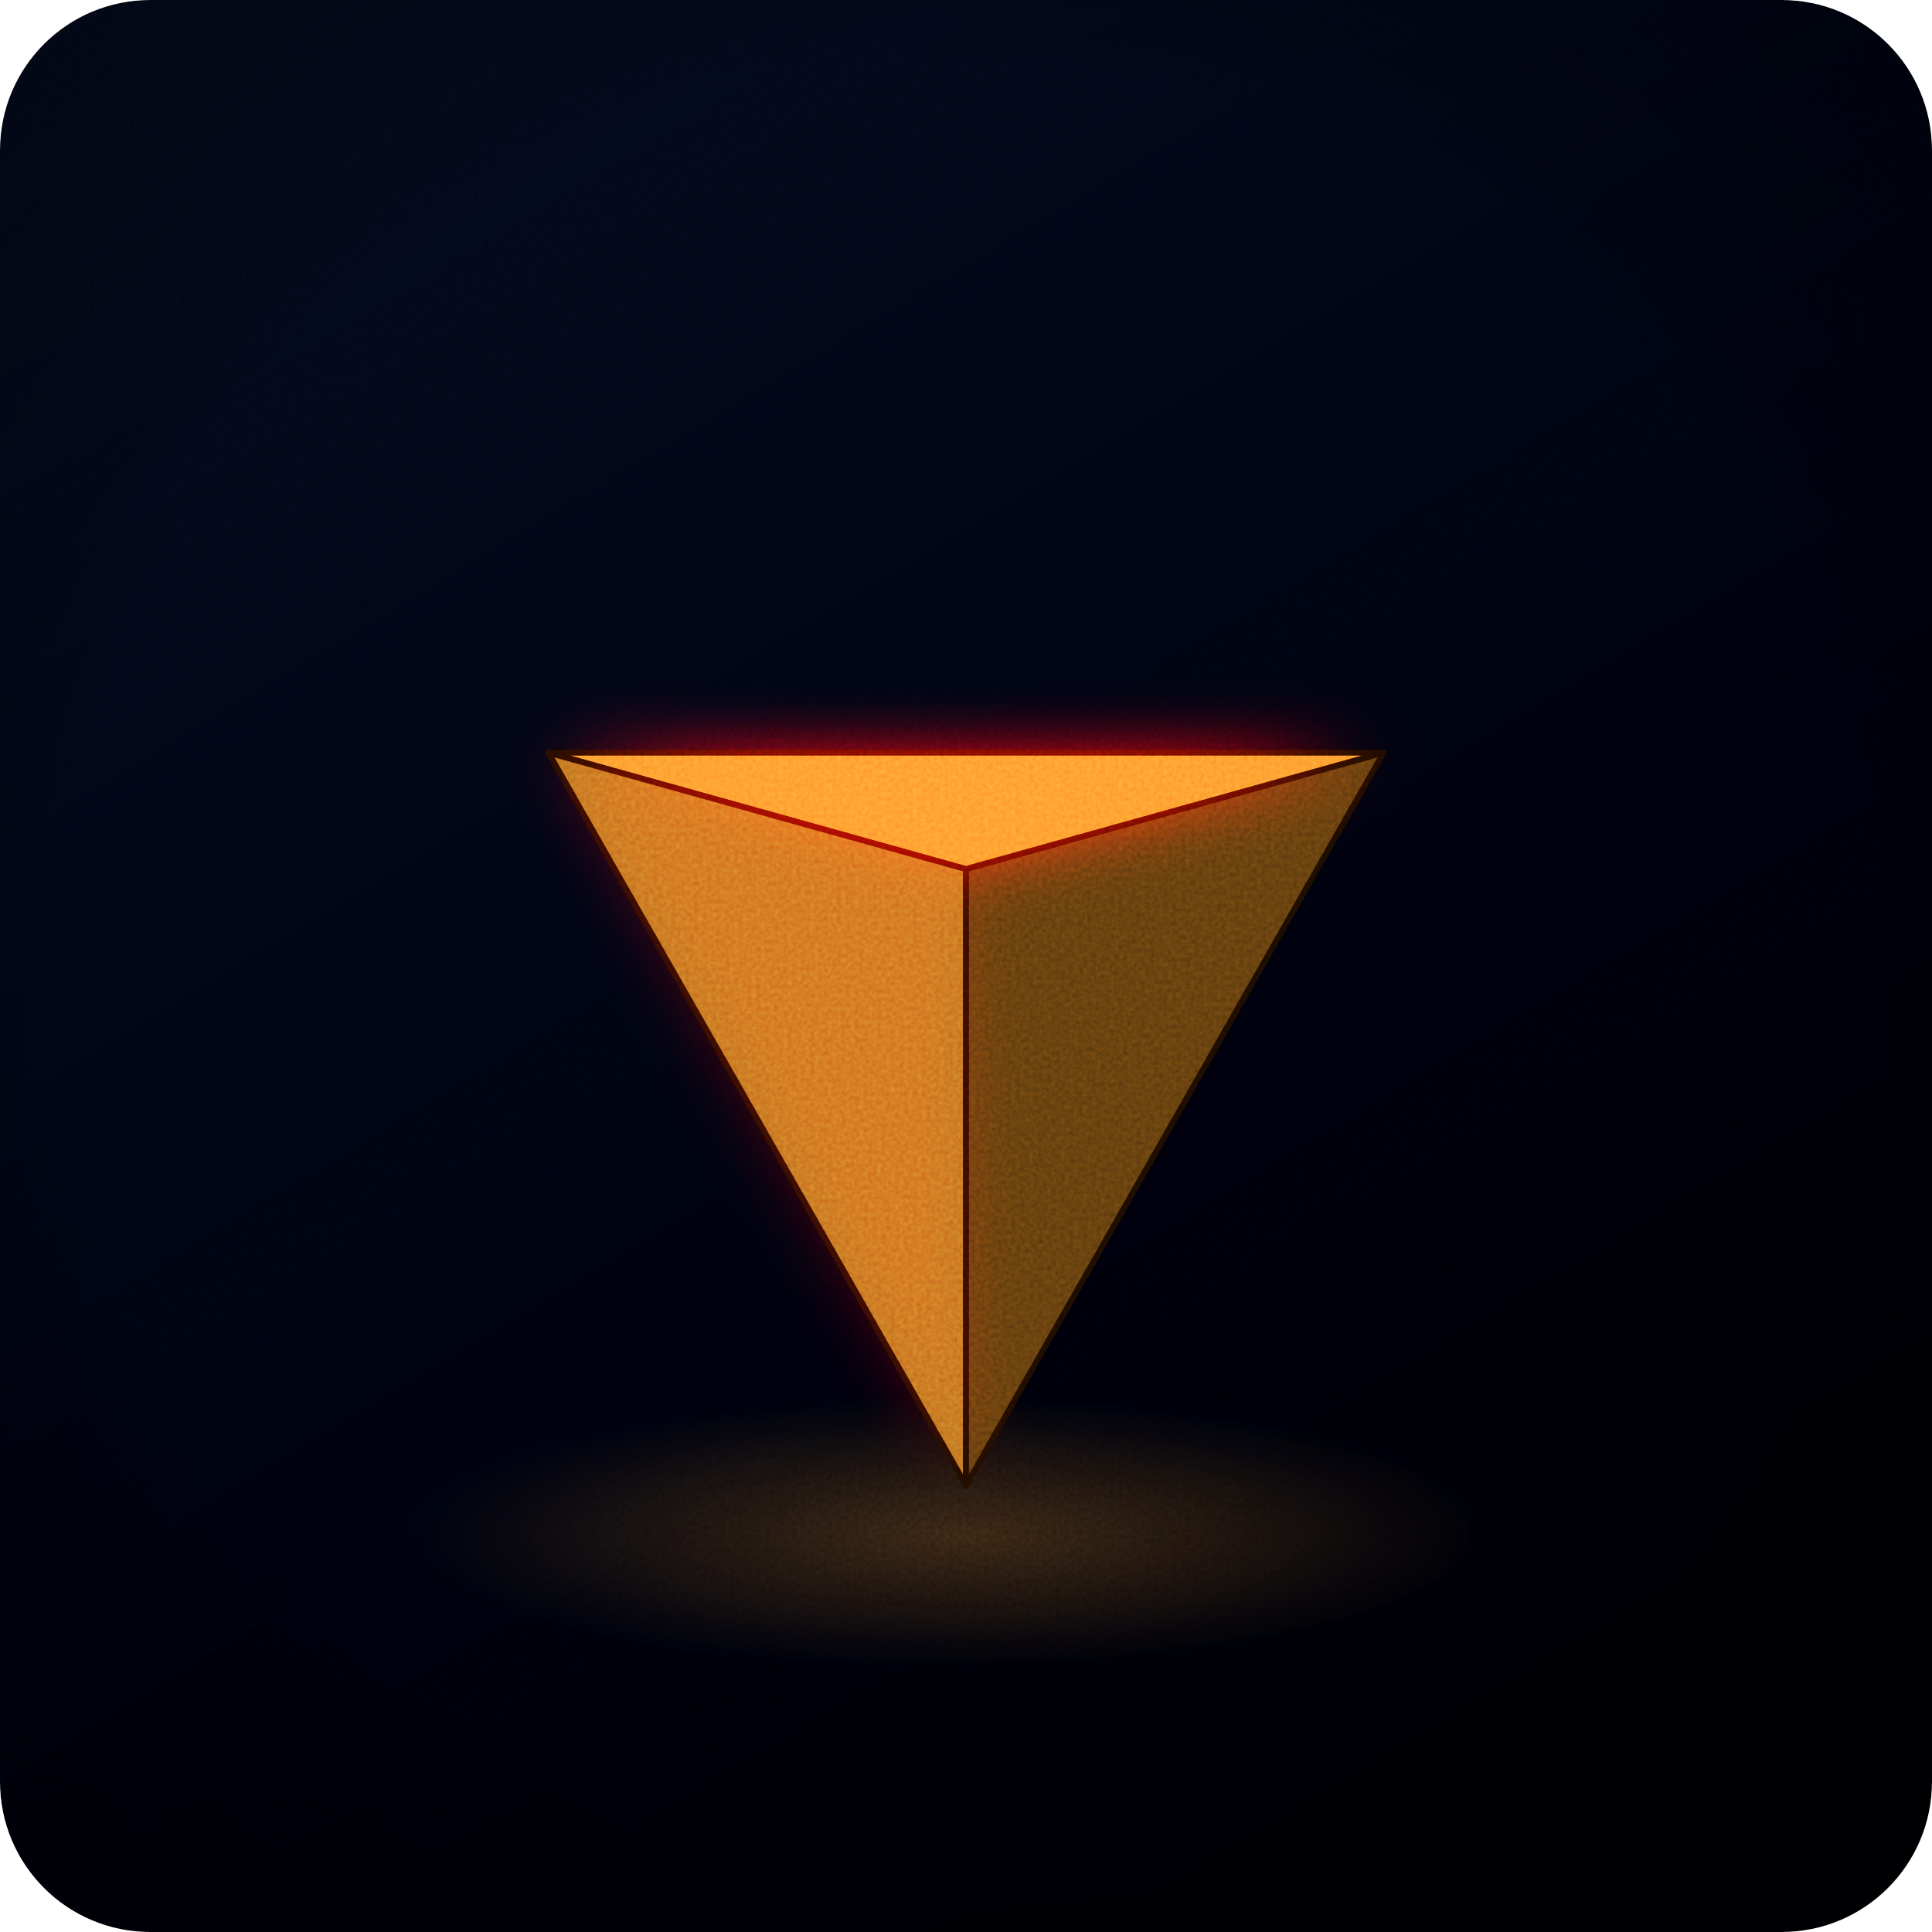
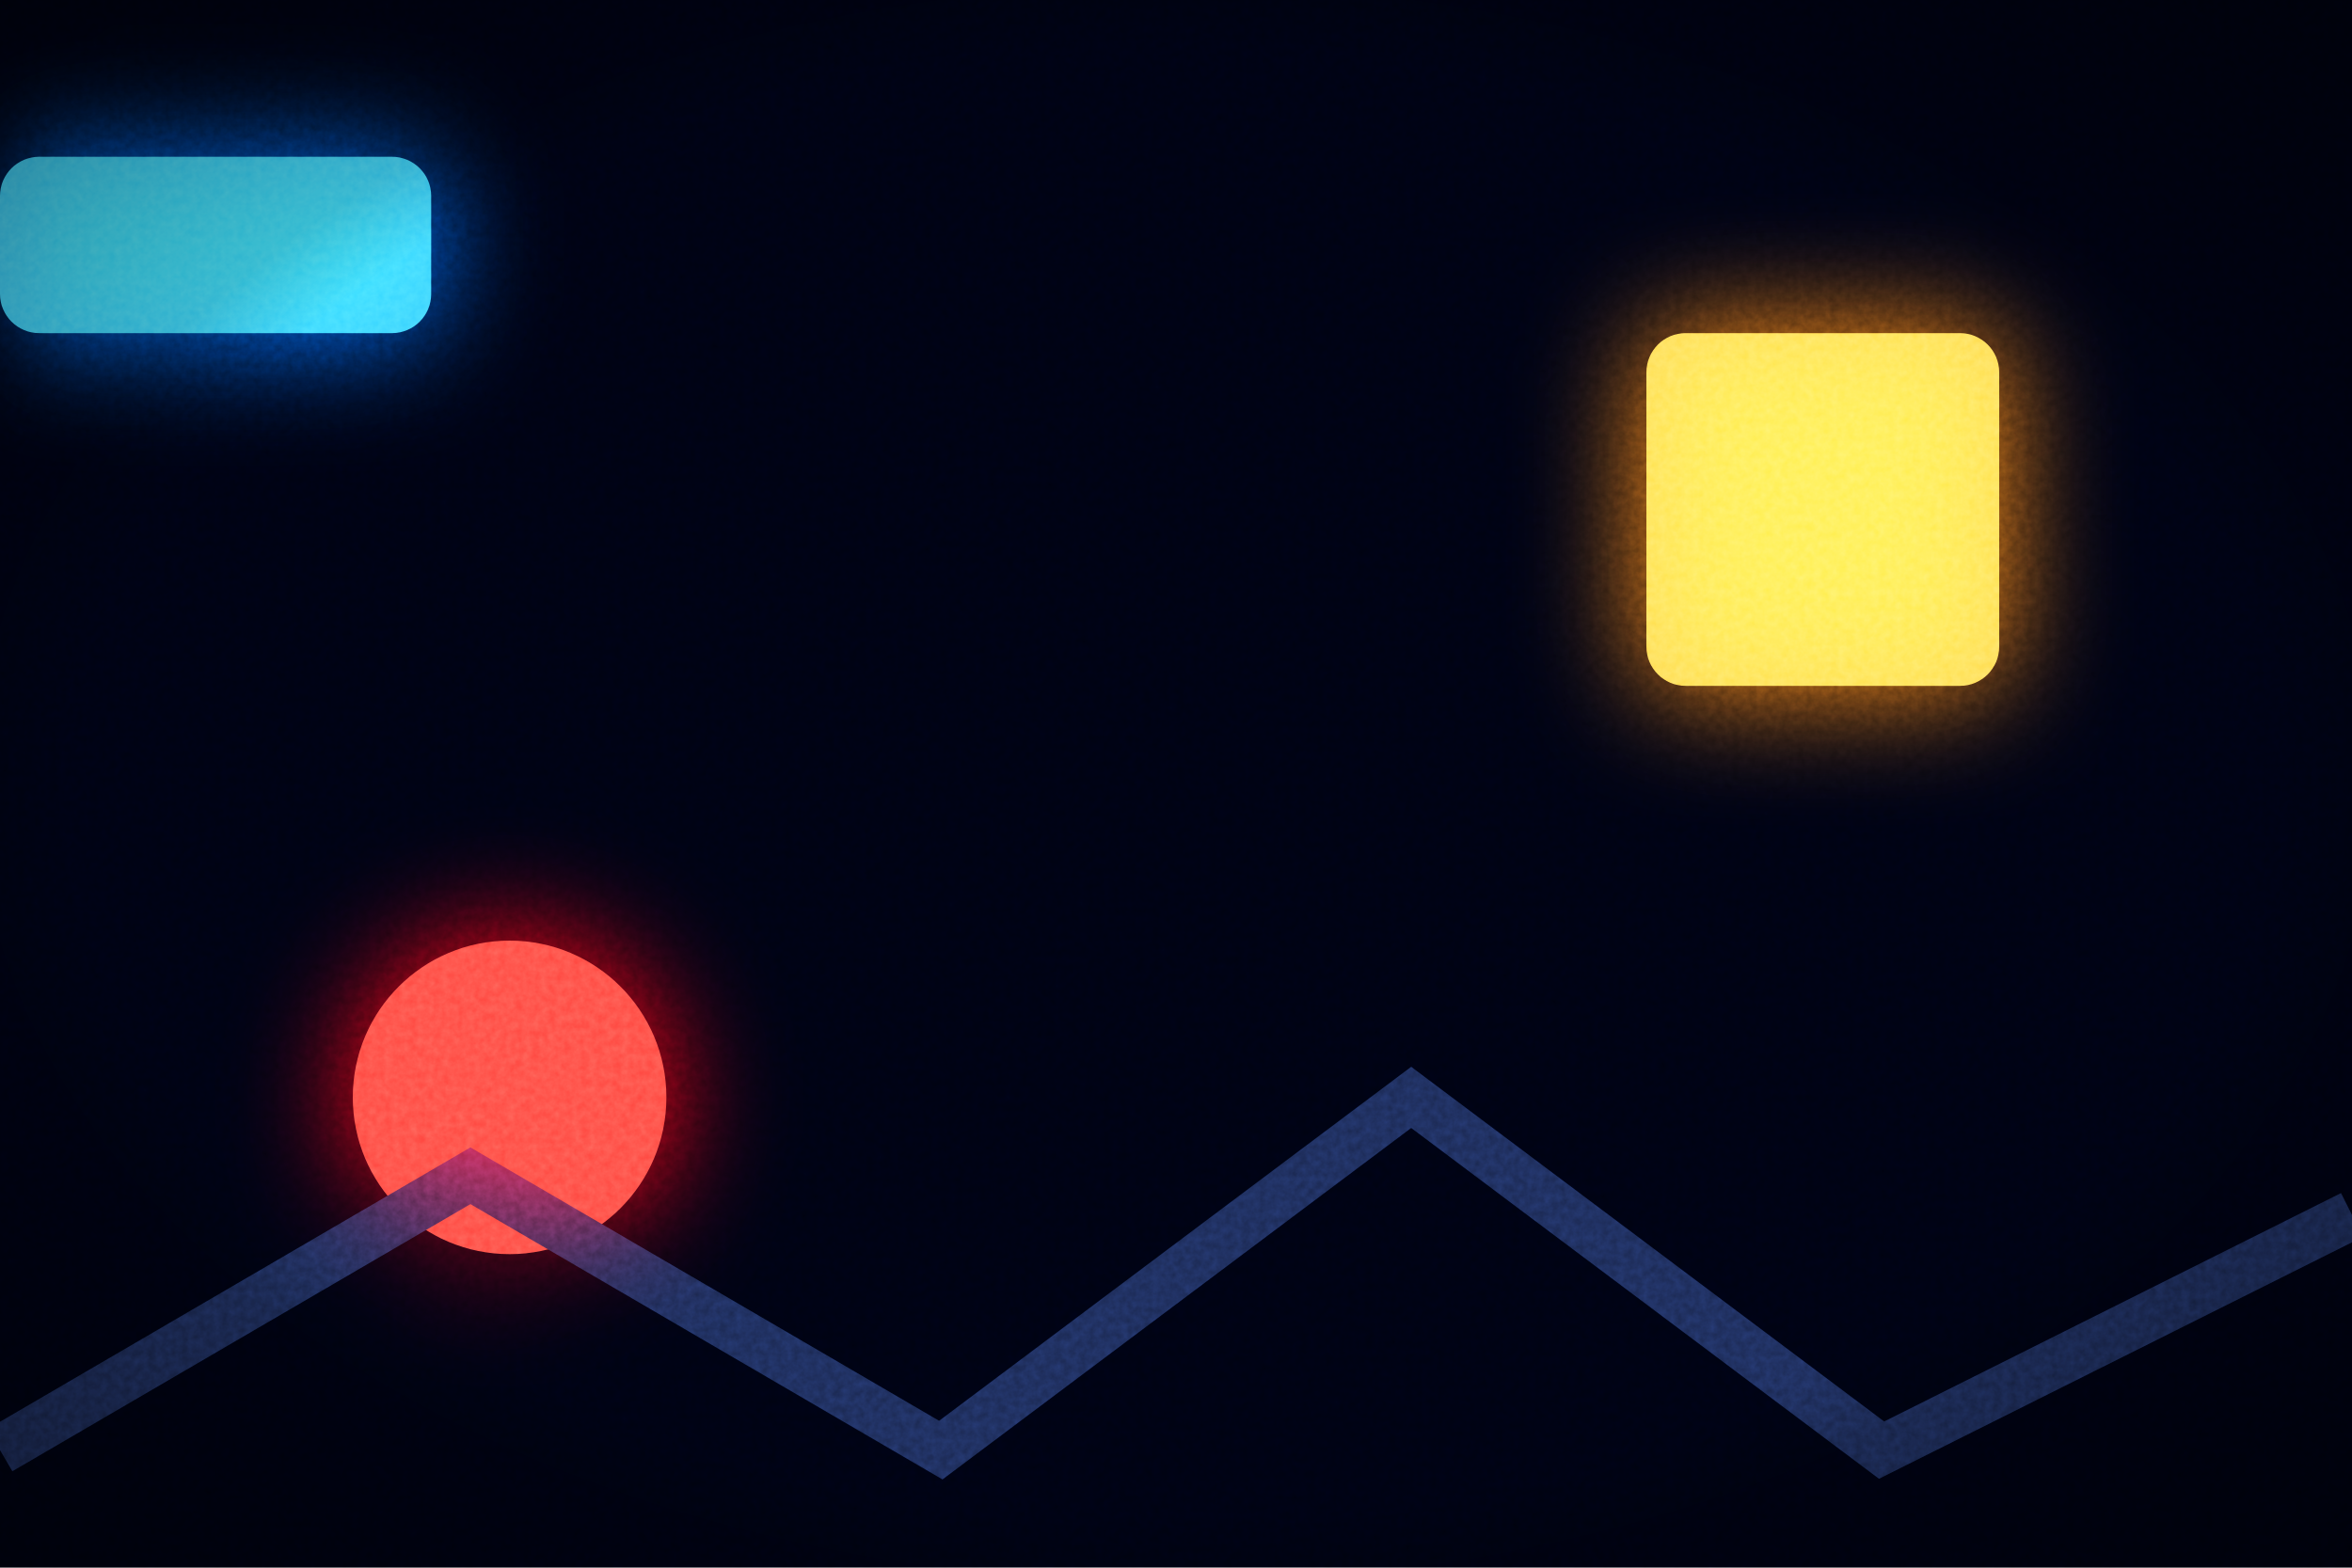
- <svg xmlns="http://www.w3.org/2000/svg" viewBox="0 0 360 360" width="360" height="360">
+ <svg xmlns="http://www.w3.org/2000/svg" viewBox="0 0 240 160" width="240" height="160">
  <defs>
-     <linearGradient id="backdrop" x1="0" y1="0" x2="0.6" y2="1">
-       <stop offset="0" stop-color="#141a2e" />
-       <stop offset="1" stop-color="#070912" />
-     </linearGradient>
-     <radialGradient id="pool" cx="0.5" cy="0.5" r="0.5">
-       <stop offset="0" stop-color="#f0a13c" stop-opacity="0.26" />
-       <stop offset="1" stop-color="#f0a13c" stop-opacity="0" />
-     </radialGradient>
-   </defs>
-   <defs>
-     <filter id="vctrfx-oanip5-filter-0" color-interpolation-filters="sRGB" x="-35%" y="-35%" width="170%" height="170%">
+     <filter id="vctrfx-1r3q2d-filter-0" color-interpolation-filters="sRGB" x="-35%" y="-35%" width="170%" height="170%">
      <feComponentTransfer in="SourceGraphic" result="vctrfx-pass-0">
        <feFuncR type="linear" slope="1.12" intercept="-0.06" />
        <feFuncG type="linear" slope="1.12" intercept="-0.06" />
        <feFuncB type="linear" slope="1.12" intercept="-0.06" />
      </feComponentTransfer>
-       <feComponentTransfer in="vctrfx-pass-0" result="vctrfx-oanip5-bloom-bright-1">
+       <feComponentTransfer in="vctrfx-pass-0" result="vctrfx-1r3q2d-bloom-bright-1">
        <feFuncR type="linear" slope="3.125" intercept="-2.125" />
        <feFuncG type="linear" slope="3.125" intercept="-2.125" />
        <feFuncB type="linear" slope="3.125" intercept="-2.125" />
      </feComponentTransfer>
-       <feGaussianBlur in="vctrfx-oanip5-bloom-bright-1" stdDeviation="6" result="vctrfx-oanip5-bloom-spread-1" />
-       <feComponentTransfer in="vctrfx-oanip5-bloom-spread-1" result="vctrfx-oanip5-bloom-boost-1">
+       <feGaussianBlur in="vctrfx-1r3q2d-bloom-bright-1" stdDeviation="6" result="vctrfx-1r3q2d-bloom-spread-1" />
+       <feComponentTransfer in="vctrfx-1r3q2d-bloom-spread-1" result="vctrfx-1r3q2d-bloom-boost-1">
        <feFuncR type="linear" slope="1.1" />
        <feFuncG type="linear" slope="1.1" />
        <feFuncB type="linear" slope="1.1" />
      </feComponentTransfer>
-       <feBlend in="vctrfx-pass-0" in2="vctrfx-oanip5-bloom-boost-1" mode="screen" result="vctrfx-pass-1" />
-       <feTurbulence type="fractalNoise" baseFrequency="1.2" numOctaves="3" stitchTiles="stitch" seed="244" result="vctrfx-oanip5-grain-noise-2">
+       <feBlend in="vctrfx-pass-0" in2="vctrfx-1r3q2d-bloom-boost-1" mode="screen" result="vctrfx-pass-1" />
+       <feTurbulence type="fractalNoise" baseFrequency="1.2" numOctaves="3" stitchTiles="stitch" seed="244" result="vctrfx-1r3q2d-grain-noise-2">
        <animate attributeName="seed" values="13;112;277;203;230;384;243;274;13" dur="0.667s" calcMode="discrete" repeatCount="indefinite" />
      </feTurbulence>
-       <feColorMatrix in="vctrfx-oanip5-grain-noise-2" type="saturate" values="0" result="vctrfx-oanip5-grain-mono-2" />
-       <feComponentTransfer in="vctrfx-oanip5-grain-mono-2" result="vctrfx-oanip5-grain-level-2">
+       <feColorMatrix in="vctrfx-1r3q2d-grain-noise-2" type="saturate" values="0" result="vctrfx-1r3q2d-grain-mono-2" />
+       <feComponentTransfer in="vctrfx-1r3q2d-grain-mono-2" result="vctrfx-1r3q2d-grain-level-2">
        <feFuncR type="linear" slope="0.26" intercept="0.37" />
        <feFuncG type="linear" slope="0.26" intercept="0.37" />
        <feFuncB type="linear" slope="0.26" intercept="0.37" />
        <feFuncA type="table" tableValues="1 1" />
      </feComponentTransfer>
-       <feBlend in="vctrfx-oanip5-grain-level-2" in2="vctrfx-pass-1" mode="overlay" result="vctrfx-oanip5-grain-blend-2" />
-       <feComposite in="vctrfx-oanip5-grain-blend-2" in2="vctrfx-pass-1" operator="in" result="vctrfx-out-2" />
+       <feBlend in="vctrfx-1r3q2d-grain-level-2" in2="vctrfx-pass-1" mode="overlay" result="vctrfx-1r3q2d-grain-blend-2" />
+       <feComposite in="vctrfx-1r3q2d-grain-blend-2" in2="vctrfx-pass-1" operator="in" result="vctrfx-out-2" />
    </filter>
-     <clipPath id="vctrfx-oanip5-clip" clipPathUnits="userSpaceOnUse">
-       <rect width="360" height="360" rx="28" />
+     <clipPath id="vctrfx-1r3q2d-clip" clipPathUnits="userSpaceOnUse">
+       <rect width="240" height="160" />
    </clipPath>
-     <radialGradient id="vctrfx-oanip5-vignette-3" cx="50%" cy="50%" r="75%">
+     <radialGradient id="vctrfx-1r3q2d-vignette-3" cx="50%" cy="50%" r="75%">
      <stop offset="0.62" stop-color="#000000" stop-opacity="0" />
      <stop offset="0.677" stop-color="#000000" stop-opacity="0.175" />
      <stop offset="1" stop-color="#000000" stop-opacity="0.5" />
    </radialGradient>
  </defs>
-   <g clip-path="url(#vctrfx-oanip5-clip)">
-     <g filter="url(#vctrfx-oanip5-filter-0)">
-       <rect width="360" height="360" rx="28" fill="url(#backdrop)" />
-       <ellipse cx="180" cy="286" rx="104" ry="26" fill="url(#pool)" />
-       <g stroke-linejoin="round">
-         <polygon points="180,161.95 257.82,140.24 102.18,140.24" fill="#f0a13c" opacity="1" stroke="#2a1a08" stroke-width="1.1" stroke-linejoin="round">
-           <animate attributeName="points" values="180,161.95 257.82,140.24 102.18,140.24;192.07,161.84 251.77,139.26 96.75,141.3;203.93,161.54 245.15,138.38 92.04,142.45;215.38,161.04 238.04,137.6 88.12,143.67;226.24,160.36 230.51,136.91 85.06,144.97;236.34,159.51 222.62,136.33 82.94,146.32;245.53,158.52 214.44,135.85 81.83,147.71;253.71,157.39 206.03,135.48 81.8,149.14;260.78,156.15 197.45,135.21 82.89,150.58;266.67,154.83 188.75,135.05 85.16,152.03;271.37,153.45 180,135 88.63,153.45;274.84,152.03 171.25,135.05 93.33,154.83;277.11,150.58 162.55,135.21 99.22,156.15;278.2,149.14 153.97,135.48 106.29,157.39;278.17,147.71 145.56,135.85 114.47,158.52;277.06,146.32 137.38,136.33 123.66,159.51;274.94,144.97 129.49,136.91 133.76,160.36;271.88,143.67 121.96,137.6 144.62,161.04;267.96,142.45 114.85,138.38 156.07,161.54;263.25,141.3 108.23,139.26 167.93,161.84;257.82,140.24 102.18,140.24 180,161.95;251.77,139.26 96.75,141.3 192.07,161.84;245.15,138.38 92.04,142.45 203.93,161.54;238.04,137.6 88.12,143.67 215.38,161.04;230.51,136.91 85.06,144.97 226.24,160.36;222.62,136.33 82.94,146.32 236.34,159.51;214.44,135.85 81.83,147.71 245.53,158.52;206.03,135.48 81.8,149.14 253.71,157.39;197.45,135.21 82.89,150.58 260.78,156.15;188.75,135.05 85.16,152.03 266.67,154.83;180,135 88.63,153.45 271.37,153.45;171.25,135.05 93.33,154.83 274.84,152.03;162.55,135.21 99.22,156.15 277.11,150.58;153.97,135.48 106.29,157.39 278.2,149.14;145.56,135.85 114.47,158.52 278.17,147.71;137.38,136.33 123.66,159.51 277.06,146.32;129.49,136.91 133.76,160.36 274.94,144.97;121.96,137.6 144.62,161.04 271.88,143.67;114.85,138.38 156.07,161.54 267.96,142.45;108.23,139.26 167.93,161.84 263.25,141.3;102.18,140.24 180,161.95 257.82,140.24;96.75,141.3 192.07,161.84 251.77,139.26;92.04,142.45 203.93,161.54 245.15,138.38;88.12,143.67 215.38,161.04 238.04,137.6;85.06,144.97 226.24,160.36 230.51,136.91;82.94,146.32 236.34,159.51 222.62,136.33;81.83,147.71 245.53,158.52 214.44,135.85;81.8,149.14 253.71,157.39 206.03,135.48;82.89,150.58 260.78,156.15 197.45,135.21;85.16,152.03 266.67,154.83 188.75,135.05;88.63,153.45 271.37,153.45 180,135;93.33,154.83 274.84,152.03 171.25,135.05;99.22,156.15 277.11,150.58 162.55,135.21;106.29,157.39 278.2,149.14 153.97,135.48;114.47,158.52 278.17,147.71 145.56,135.85;123.66,159.51 277.06,146.32 137.38,136.33;133.76,160.36 274.94,144.97 129.49,136.91;144.62,161.04 271.88,143.67 121.96,137.6;156.07,161.54 267.96,142.45 114.85,138.38;167.93,161.84 263.25,141.3 108.23,139.26;180,161.95 257.82,140.24 102.18,140.24" dur="7s" repeatCount="indefinite" calcMode="linear" />
-           <animate attributeName="fill" values="#f0a13c;#f0a13c;#f0a13c;#f0a13c;#f0a13c;#f0a13c;#f0a13c;#f0a13c;#f0a13c;#f0a13c;#f0a13c;#f0a13c;#f0a13c;#f0a13c;#f0a13c;#f0a13c;#f0a13c;#f0a13c;#f0a13c;#f0a13c;#f0a13c;#f0a13c;#f0a13c;#f0a13c;#f0a13c;#f0a13c;#f0a13c;#f0a13c;#f0a13c;#f0a13c;#f0a13c;#f0a13c;#f0a13c;#f0a13c;#f0a13c;#f0a13c;#f0a13c;#f0a13c;#f0a13c;#f0a13c;#f0a13c;#f0a13c;#f0a13c;#f0a13c;#f0a13c;#f0a13c;#f0a13c;#f0a13c;#f0a13c;#f0a13c;#f0a13c;#f0a13c;#f0a13c;#f0a13c;#f0a13c;#f0a13c;#f0a13c;#f0a13c;#f0a13c;#f0a13c;#f0a13c" dur="7s" repeatCount="indefinite" calcMode="linear" />
-           <animate attributeName="opacity" values="1;1;1;1;1;1;1;1;1;1;1;1;1;1;1;1;1;1;1;1;1;1;1;1;1;1;1;1;1;1;1;1;1;1;1;1;1;1;1;1;1;1;1;1;1;1;1;1;1;1;1;1;1;1;1;1;1;1;1;1;1" dur="7s" repeatCount="indefinite" calcMode="linear" />
-         </polygon>
-         <polygon points="180,161.95 102.18,140.24 180,276.79" fill="#bd7f2f" opacity="1" stroke="#2a1a08" stroke-width="1.1" stroke-linejoin="round">
-           <animate attributeName="points" values="180,161.95 102.18,140.24 180,276.79;192.07,161.84 96.75,141.3 180,276.79;203.93,161.54 92.04,142.45 180,276.79;215.38,161.04 88.12,143.67 180,276.79;226.24,160.36 85.06,144.97 180,276.79;236.34,159.51 82.94,146.32 180,276.79;245.53,158.52 81.83,147.71 180,276.79;253.71,157.39 81.8,149.14 180,276.79;260.78,156.15 82.89,150.58 180,276.79;266.67,154.83 85.16,152.03 180,276.79;271.37,153.45 88.63,153.45 180,276.79;274.84,152.03 93.33,154.83 180,276.79;277.11,150.58 99.22,156.15 180,276.79;278.2,149.14 106.29,157.39 180,276.79;278.17,147.71 114.47,158.52 180,276.79;277.06,146.32 123.66,159.51 180,276.79;274.94,144.97 133.76,160.36 180,276.79;271.88,143.67 144.62,161.04 180,276.79;267.96,142.45 156.07,161.54 180,276.79;263.25,141.3 167.93,161.84 180,276.79;257.82,140.24 180,161.95 180,276.79;251.77,139.26 192.07,161.84 180,276.79;245.15,138.38 203.93,161.54 180,276.79;238.04,137.6 215.38,161.04 180,276.79;230.51,136.91 226.24,160.36 180,276.79;222.62,136.33 236.34,159.51 180,276.79;214.44,135.85 245.53,158.52 180,276.79;206.03,135.48 253.71,157.39 180,276.79;197.45,135.21 260.78,156.15 180,276.79;188.75,135.05 266.67,154.83 180,276.79;180,135 271.37,153.45 180,276.79;171.25,135.05 274.84,152.03 180,276.79;162.55,135.21 277.11,150.58 180,276.79;153.97,135.48 278.2,149.14 180,276.79;145.56,135.85 278.17,147.71 180,276.79;137.38,136.33 277.06,146.32 180,276.79;129.49,136.91 274.94,144.97 180,276.79;121.96,137.6 271.88,143.67 180,276.79;114.85,138.38 267.96,142.45 180,276.79;108.23,139.26 263.25,141.3 180,276.79;102.18,140.24 257.82,140.24 180,276.79;96.75,141.3 251.77,139.26 180,276.79;92.04,142.45 245.15,138.38 180,276.79;88.12,143.67 238.04,137.6 180,276.79;85.06,144.97 230.51,136.91 180,276.79;82.94,146.32 222.62,136.33 180,276.79;81.83,147.71 214.44,135.85 180,276.79;81.8,149.14 206.03,135.48 180,276.79;82.89,150.58 197.45,135.21 180,276.79;85.16,152.03 188.75,135.05 180,276.79;88.63,153.45 180,135 180,276.79;93.33,154.83 171.25,135.05 180,276.79;99.22,156.15 162.55,135.21 180,276.79;106.29,157.39 153.97,135.48 180,276.79;114.47,158.52 145.56,135.85 180,276.79;123.66,159.51 137.38,136.33 180,276.79;133.76,160.36 129.49,136.91 180,276.79;144.62,161.04 121.96,137.6 180,276.79;156.07,161.54 114.85,138.38 180,276.79;167.93,161.84 108.23,139.26 180,276.79;180,161.95 102.18,140.24 180,276.79" dur="7s" repeatCount="indefinite" calcMode="linear" />
-           <animate attributeName="fill" values="#bd7f2f;#c38331;#c88632;#cc8933;#ce8a34;#cf8b34;#ce8a34;#cc8933;#c88632;#c28231;#bc7e2f;#b4792d;#aa722b;#a06b28;#956425;#885b22;#7b531f;#6e4a1c;#6e4a1c;#6e4a1c;#6e4a1c;#6e4a1c;#6e4a1c;#6e4a1c;#6e4a1c;#6e4a1c;#6e4a1c;#6e4a1c;#6e4a1c;#6e4a1c;#6e4a1c;#6e4a1c;#6e4a1c;#6e4a1c;#6e4a1c;#6e4a1c;#6e4a1c;#6e4a1c;#6e4a1c;#6e4a1c;#6e4a1c;#6e4a1c;#6e4a1c;#6e4a1c;#6e4a1c;#6e4a1c;#6e4a1c;#6e4a1c;#6e4a1c;#6e4a1c;#6e4a1c;#6e4a1c;#6e4a1c;#6f4b1c;#7d541f;#8a5d23;#966526;#a26c28;#ac732b;#b5792d;#bd7f2f" dur="7s" repeatCount="indefinite" calcMode="linear" />
-           <animate attributeName="opacity" values="1;1;1;1;1;1;1;1;1;1;1;1;1;1;1;1;1;1;1;1;1;1;1;1;0;0;0;0;0;0;0;0;0;0;0;0;0;0;0;0;0;0;0;0;0;0;0;0;0;0;0;0;0;0;0;0;0;1;1;1;1" dur="7s" repeatCount="indefinite" calcMode="linear" />
-         </polygon>
-         <polygon points="102.18,140.24 257.82,140.24 180,276.79" fill="#6e4a1c" opacity="0" stroke="#2a1a08" stroke-width="1.1" stroke-linejoin="round">
-           <animate attributeName="points" values="102.18,140.24 257.82,140.24 180,276.79;96.75,141.3 251.77,139.26 180,276.79;92.04,142.45 245.15,138.38 180,276.79;88.12,143.67 238.04,137.6 180,276.79;85.06,144.97 230.51,136.91 180,276.79;82.94,146.32 222.62,136.33 180,276.79;81.83,147.71 214.44,135.85 180,276.79;81.8,149.14 206.03,135.48 180,276.79;82.89,150.58 197.45,135.21 180,276.79;85.16,152.03 188.75,135.05 180,276.79;88.63,153.45 180,135 180,276.79;93.33,154.83 171.25,135.05 180,276.79;99.22,156.15 162.55,135.21 180,276.79;106.29,157.39 153.97,135.48 180,276.79;114.47,158.52 145.56,135.85 180,276.79;123.66,159.51 137.38,136.33 180,276.79;133.76,160.36 129.49,136.91 180,276.79;144.62,161.04 121.96,137.6 180,276.79;156.07,161.54 114.85,138.38 180,276.79;167.93,161.84 108.23,139.26 180,276.79;180,161.95 102.18,140.24 180,276.79;192.07,161.84 96.75,141.3 180,276.79;203.93,161.54 92.04,142.45 180,276.79;215.38,161.04 88.12,143.67 180,276.79;226.24,160.36 85.06,144.97 180,276.79;236.34,159.51 82.94,146.32 180,276.79;245.53,158.52 81.83,147.71 180,276.79;253.71,157.39 81.8,149.14 180,276.79;260.78,156.15 82.89,150.58 180,276.79;266.67,154.83 85.16,152.03 180,276.79;271.37,153.45 88.63,153.45 180,276.79;274.84,152.03 93.33,154.83 180,276.79;277.11,150.58 99.22,156.15 180,276.79;278.2,149.14 106.29,157.39 180,276.79;278.17,147.71 114.47,158.52 180,276.79;277.06,146.32 123.66,159.51 180,276.79;274.94,144.97 133.76,160.36 180,276.79;271.88,143.67 144.62,161.04 180,276.79;267.96,142.45 156.07,161.54 180,276.79;263.25,141.3 167.93,161.84 180,276.79;257.82,140.24 180,161.95 180,276.79;251.77,139.26 192.07,161.84 180,276.79;245.15,138.38 203.93,161.54 180,276.79;238.04,137.6 215.38,161.04 180,276.79;230.51,136.91 226.24,160.36 180,276.79;222.62,136.33 236.34,159.51 180,276.79;214.44,135.85 245.53,158.52 180,276.79;206.03,135.48 253.71,157.39 180,276.79;197.45,135.21 260.78,156.15 180,276.79;188.75,135.05 266.67,154.83 180,276.79;180,135 271.37,153.45 180,276.79;171.25,135.05 274.84,152.03 180,276.79;162.55,135.21 277.11,150.58 180,276.79;153.97,135.48 278.2,149.14 180,276.79;145.56,135.85 278.17,147.71 180,276.79;137.38,136.33 277.06,146.32 180,276.79;129.49,136.91 274.94,144.97 180,276.79;121.96,137.6 271.88,143.67 180,276.79;114.85,138.38 267.96,142.45 180,276.79;108.23,139.26 263.25,141.3 180,276.79;102.18,140.24 257.82,140.24 180,276.79" dur="7s" repeatCount="indefinite" calcMode="linear" />
-           <animate attributeName="fill" values="#6e4a1c;#6e4a1c;#6e4a1c;#6e4a1c;#6e4a1c;#6e4a1c;#6e4a1c;#6e4a1c;#6e4a1c;#6e4a1c;#6e4a1c;#6e4a1c;#6e4a1c;#6f4b1c;#7d541f;#8a5d23;#966526;#a26c28;#ac732b;#b5792d;#bd7f2f;#c38331;#c88632;#cc8933;#ce8a34;#cf8b34;#ce8a34;#cc8933;#c88632;#c28231;#bc7e2f;#b4792d;#aa722b;#a06b28;#956425;#885b22;#7b531f;#6e4a1c;#6e4a1c;#6e4a1c;#6e4a1c;#6e4a1c;#6e4a1c;#6e4a1c;#6e4a1c;#6e4a1c;#6e4a1c;#6e4a1c;#6e4a1c;#6e4a1c;#6e4a1c;#6e4a1c;#6e4a1c;#6e4a1c;#6e4a1c;#6e4a1c;#6e4a1c;#6e4a1c;#6e4a1c;#6e4a1c;#6e4a1c" dur="7s" repeatCount="indefinite" calcMode="linear" />
-           <animate attributeName="opacity" values="0;0;0;0;0;0;0;0;0;0;0;0;0;0;0;0;0;1;1;1;1;1;1;1;1;1;1;1;1;1;1;1;1;1;1;1;1;1;1;1;1;1;1;1;0;0;0;0;0;0;0;0;0;0;0;0;0;0;0;0;0" dur="7s" repeatCount="indefinite" calcMode="linear" />
-         </polygon>
-         <polygon points="257.82,140.24 180,161.95 180,276.79" fill="#6e4a1c" opacity="1" stroke="#2a1a08" stroke-width="1.1" stroke-linejoin="round">
-           <animate attributeName="points" values="257.82,140.24 180,161.95 180,276.79;251.77,139.26 192.07,161.84 180,276.79;245.15,138.38 203.93,161.54 180,276.79;238.04,137.6 215.38,161.04 180,276.79;230.51,136.91 226.24,160.36 180,276.79;222.62,136.33 236.34,159.51 180,276.79;214.44,135.85 245.53,158.52 180,276.79;206.03,135.48 253.71,157.39 180,276.79;197.45,135.21 260.78,156.15 180,276.79;188.75,135.05 266.67,154.83 180,276.79;180,135 271.37,153.45 180,276.79;171.25,135.05 274.84,152.03 180,276.79;162.55,135.21 277.11,150.58 180,276.79;153.97,135.48 278.2,149.14 180,276.79;145.56,135.85 278.17,147.71 180,276.79;137.38,136.33 277.06,146.32 180,276.79;129.49,136.91 274.94,144.97 180,276.79;121.96,137.6 271.88,143.67 180,276.79;114.85,138.38 267.96,142.45 180,276.79;108.23,139.26 263.25,141.3 180,276.79;102.18,140.24 257.82,140.24 180,276.79;96.75,141.3 251.77,139.26 180,276.79;92.04,142.45 245.15,138.38 180,276.79;88.12,143.67 238.04,137.6 180,276.79;85.06,144.97 230.51,136.91 180,276.79;82.94,146.32 222.62,136.33 180,276.79;81.83,147.71 214.44,135.85 180,276.79;81.8,149.14 206.03,135.48 180,276.79;82.89,150.58 197.45,135.21 180,276.79;85.16,152.03 188.75,135.05 180,276.79;88.63,153.45 180,135 180,276.79;93.33,154.83 171.25,135.05 180,276.79;99.22,156.15 162.55,135.21 180,276.79;106.29,157.39 153.97,135.48 180,276.79;114.47,158.52 145.56,135.85 180,276.79;123.66,159.51 137.38,136.33 180,276.79;133.76,160.36 129.49,136.91 180,276.79;144.62,161.04 121.96,137.6 180,276.79;156.07,161.54 114.85,138.38 180,276.79;167.93,161.84 108.23,139.26 180,276.79;180,161.95 102.18,140.24 180,276.79;192.07,161.84 96.75,141.3 180,276.79;203.93,161.54 92.04,142.45 180,276.79;215.38,161.04 88.12,143.67 180,276.79;226.24,160.36 85.06,144.97 180,276.79;236.34,159.51 82.94,146.32 180,276.79;245.53,158.52 81.83,147.71 180,276.79;253.71,157.39 81.8,149.14 180,276.79;260.78,156.15 82.89,150.58 180,276.79;266.67,154.83 85.16,152.03 180,276.79;271.37,153.45 88.63,153.45 180,276.79;274.84,152.03 93.33,154.83 180,276.79;277.11,150.58 99.22,156.15 180,276.79;278.2,149.14 106.29,157.39 180,276.79;278.17,147.71 114.47,158.52 180,276.79;277.06,146.32 123.66,159.51 180,276.79;274.94,144.97 133.76,160.36 180,276.79;271.88,143.67 144.62,161.04 180,276.79;267.96,142.45 156.07,161.54 180,276.79;263.25,141.3 167.93,161.84 180,276.79;257.82,140.24 180,161.95 180,276.79" dur="7s" repeatCount="indefinite" calcMode="linear" />
-           <animate attributeName="fill" values="#6e4a1c;#6e4a1c;#6e4a1c;#6e4a1c;#6e4a1c;#6e4a1c;#6e4a1c;#6e4a1c;#6e4a1c;#6e4a1c;#6e4a1c;#6e4a1c;#6e4a1c;#6e4a1c;#6e4a1c;#6e4a1c;#6e4a1c;#6e4a1c;#6e4a1c;#6e4a1c;#6e4a1c;#6e4a1c;#6e4a1c;#6e4a1c;#6e4a1c;#6e4a1c;#6e4a1c;#6e4a1c;#6e4a1c;#6e4a1c;#6e4a1c;#6e4a1c;#6e4a1c;#6f4b1c;#7d541f;#8a5d23;#966526;#a26c28;#ac732b;#b5792d;#bd7f2f;#c38331;#c88632;#cc8933;#ce8a34;#cf8b34;#ce8a34;#cc8933;#c88632;#c28231;#bc7e2f;#b4792d;#aa722b;#a06b28;#956425;#885b22;#7b531f;#6e4a1c;#6e4a1c;#6e4a1c;#6e4a1c" dur="7s" repeatCount="indefinite" calcMode="linear" />
-           <animate attributeName="opacity" values="1;1;1;1;0;0;0;0;0;0;0;0;0;0;0;0;0;0;0;0;0;0;0;0;0;0;0;0;0;0;0;0;0;0;0;0;0;1;1;1;1;1;1;1;1;1;1;1;1;1;1;1;1;1;1;1;1;1;1;1;1" dur="7s" repeatCount="indefinite" calcMode="linear" />
-         </polygon>
+   <g clip-path="url(#vctrfx-1r3q2d-clip)">
+     <g filter="url(#vctrfx-1r3q2d-filter-0)">
+       <rect width="240" height="160" fill="#0b1020" />
+       <circle cx="52" cy="112" r="16" fill="#f25c54">
+         <animate attributeName="r" values="16;26;16" dur="2.4s" repeatCount="indefinite" />
+         <animate attributeName="fill" values="#f25c54;#ff8fab;#f25c54" dur="2.4s" repeatCount="indefinite" />
+       </circle>
+       <g transform="translate(186 52)">
+         <rect x="-18" y="-18" width="36" height="36" rx="4" fill="#ffd166">
+           <animateTransform attributeName="transform" type="rotate" values="0;360" dur="4s" repeatCount="indefinite" />
+         </rect>
      </g>
+       <rect x="0" y="16" width="44" height="18" rx="4" fill="#4cc9f0">
+         <animateTransform attributeName="transform" type="translate" values="6 0;190 0;6 0" dur="5s" repeatCount="indefinite" />
+       </rect>
+       <path d="M0 148 L48 120 L96 148 L144 112 L192 148 L240 124" fill="none" stroke="#2b3a67" stroke-width="5">
+         <animate attributeName="stroke-dasharray" values="0 60;60 0;0 60" dur="3.2s" repeatCount="indefinite" />
+       </path>
    </g>
-     <rect x="0" y="0" width="360" height="360" fill="url(#vctrfx-oanip5-vignette-3)" clip-path="url(#vctrfx-oanip5-clip)" />
+     <rect x="0" y="0" width="240" height="160" fill="url(#vctrfx-1r3q2d-vignette-3)" clip-path="url(#vctrfx-1r3q2d-clip)" />
  </g>
</svg>
